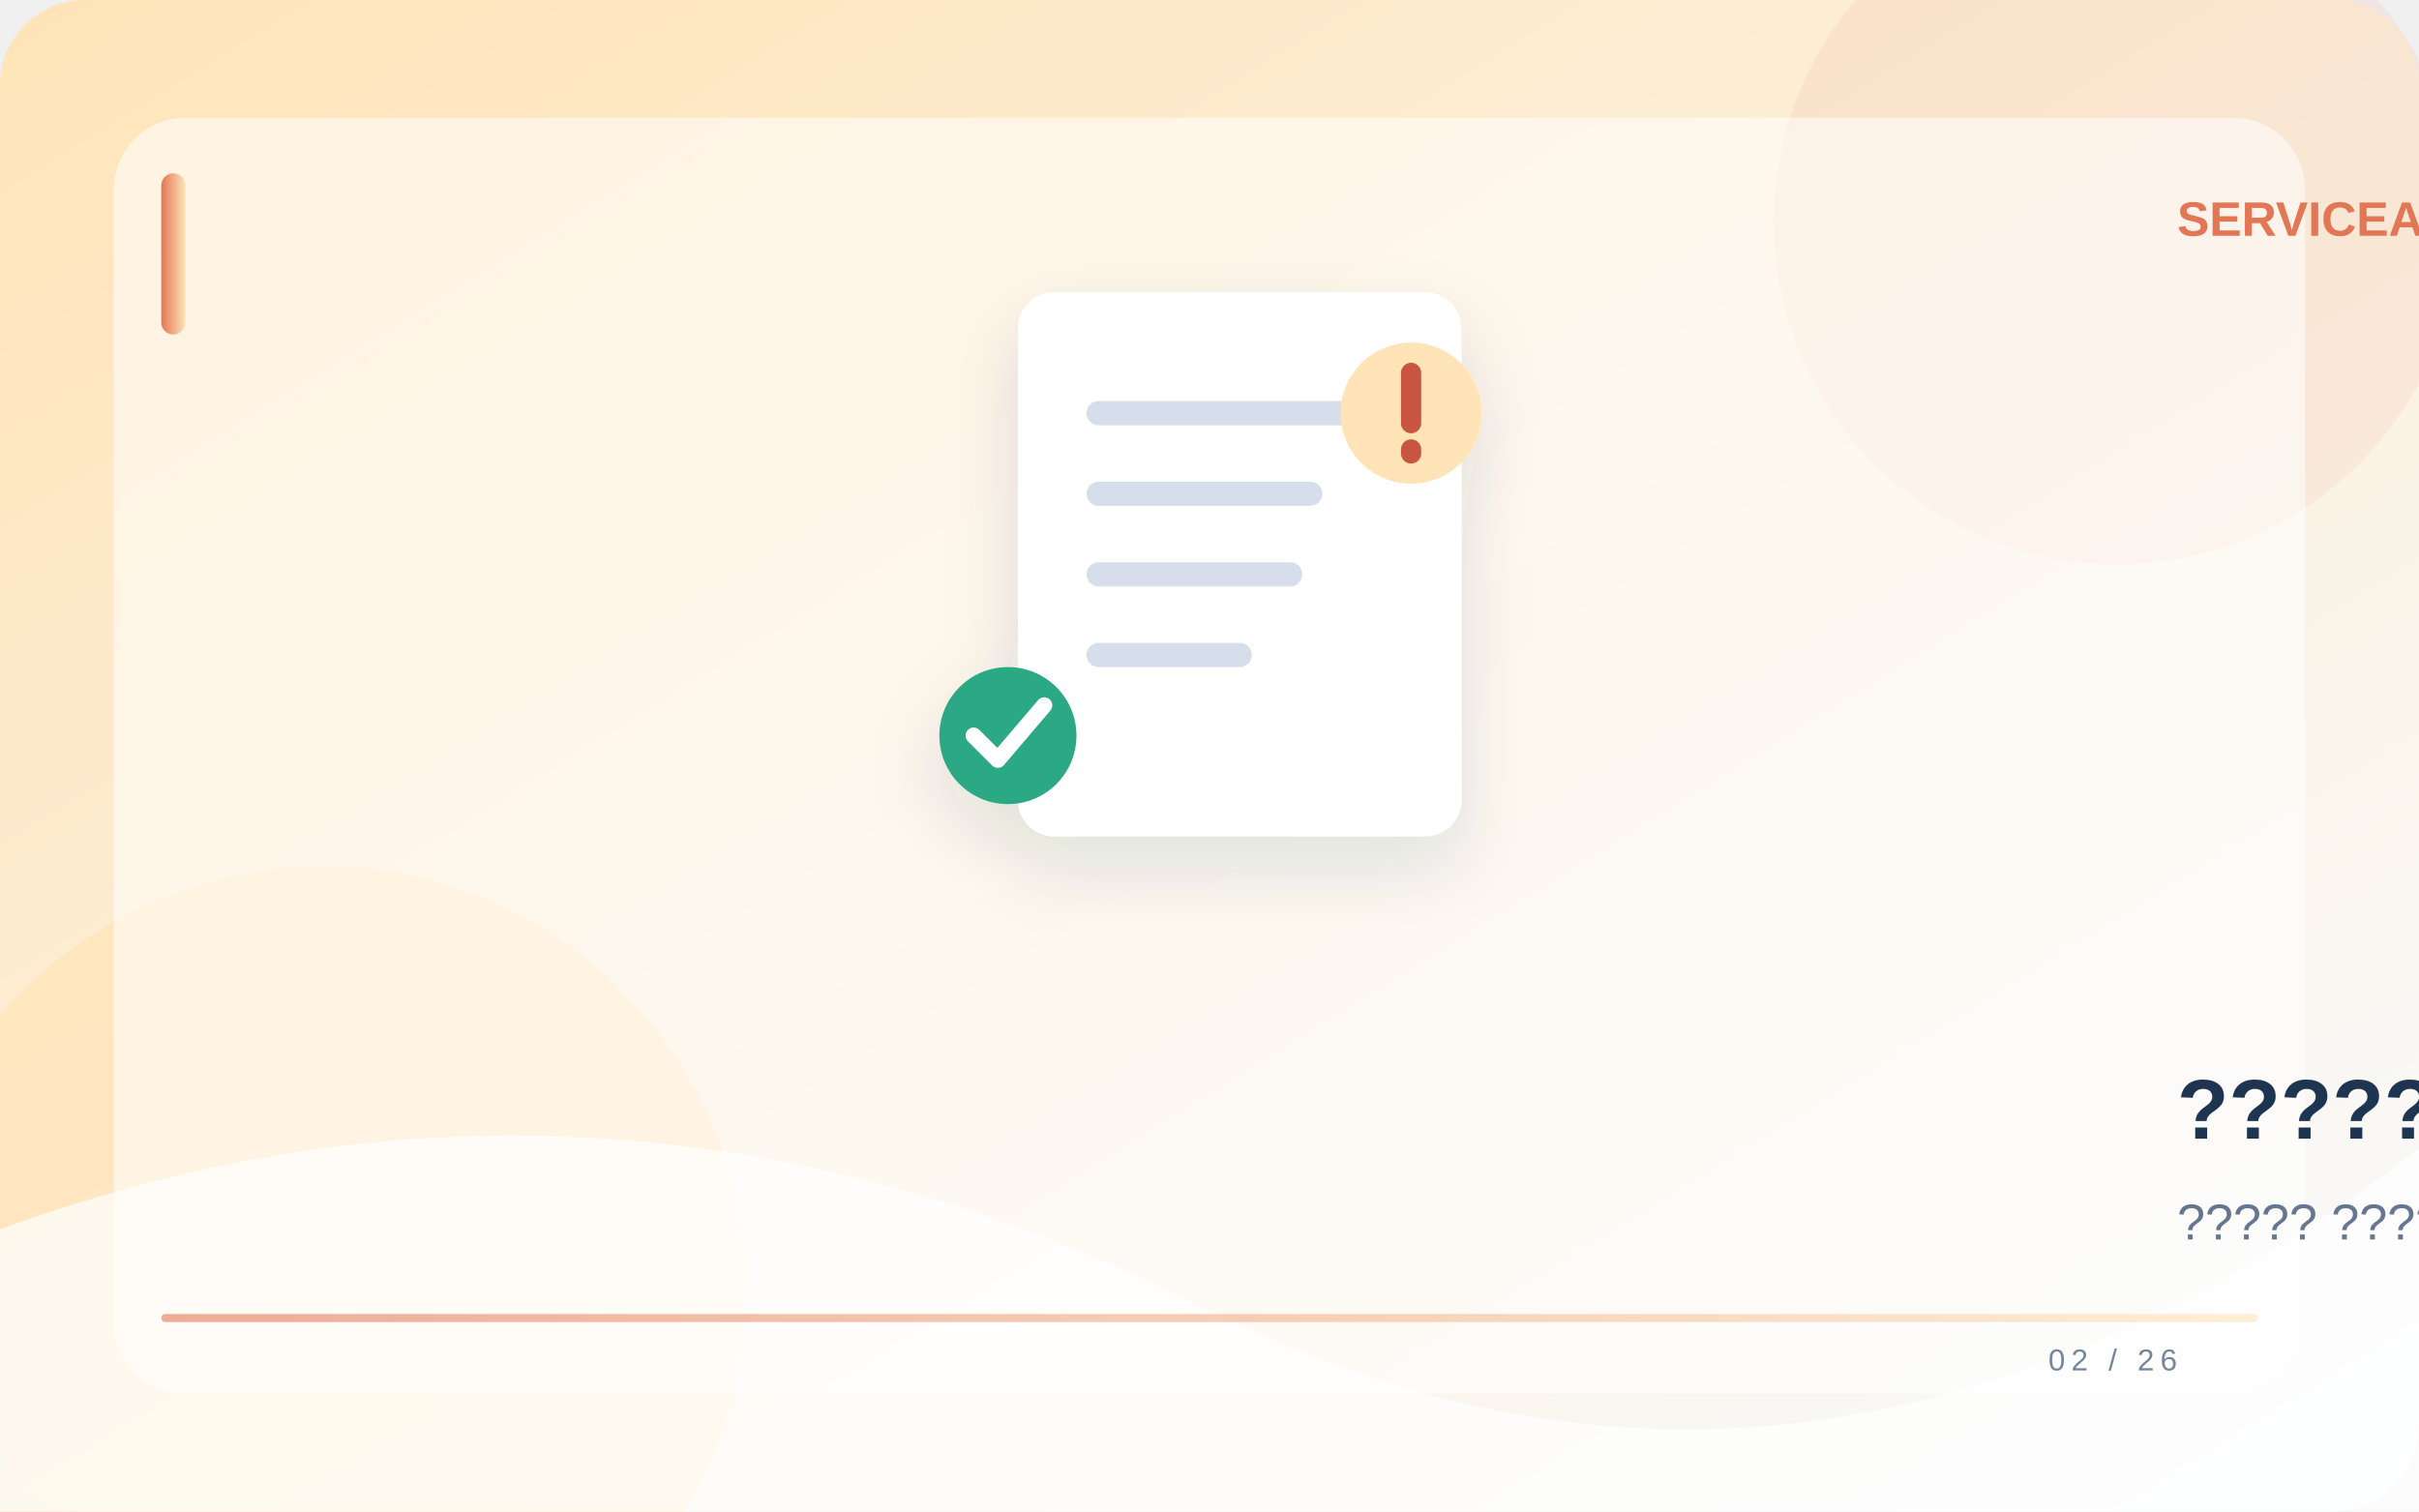
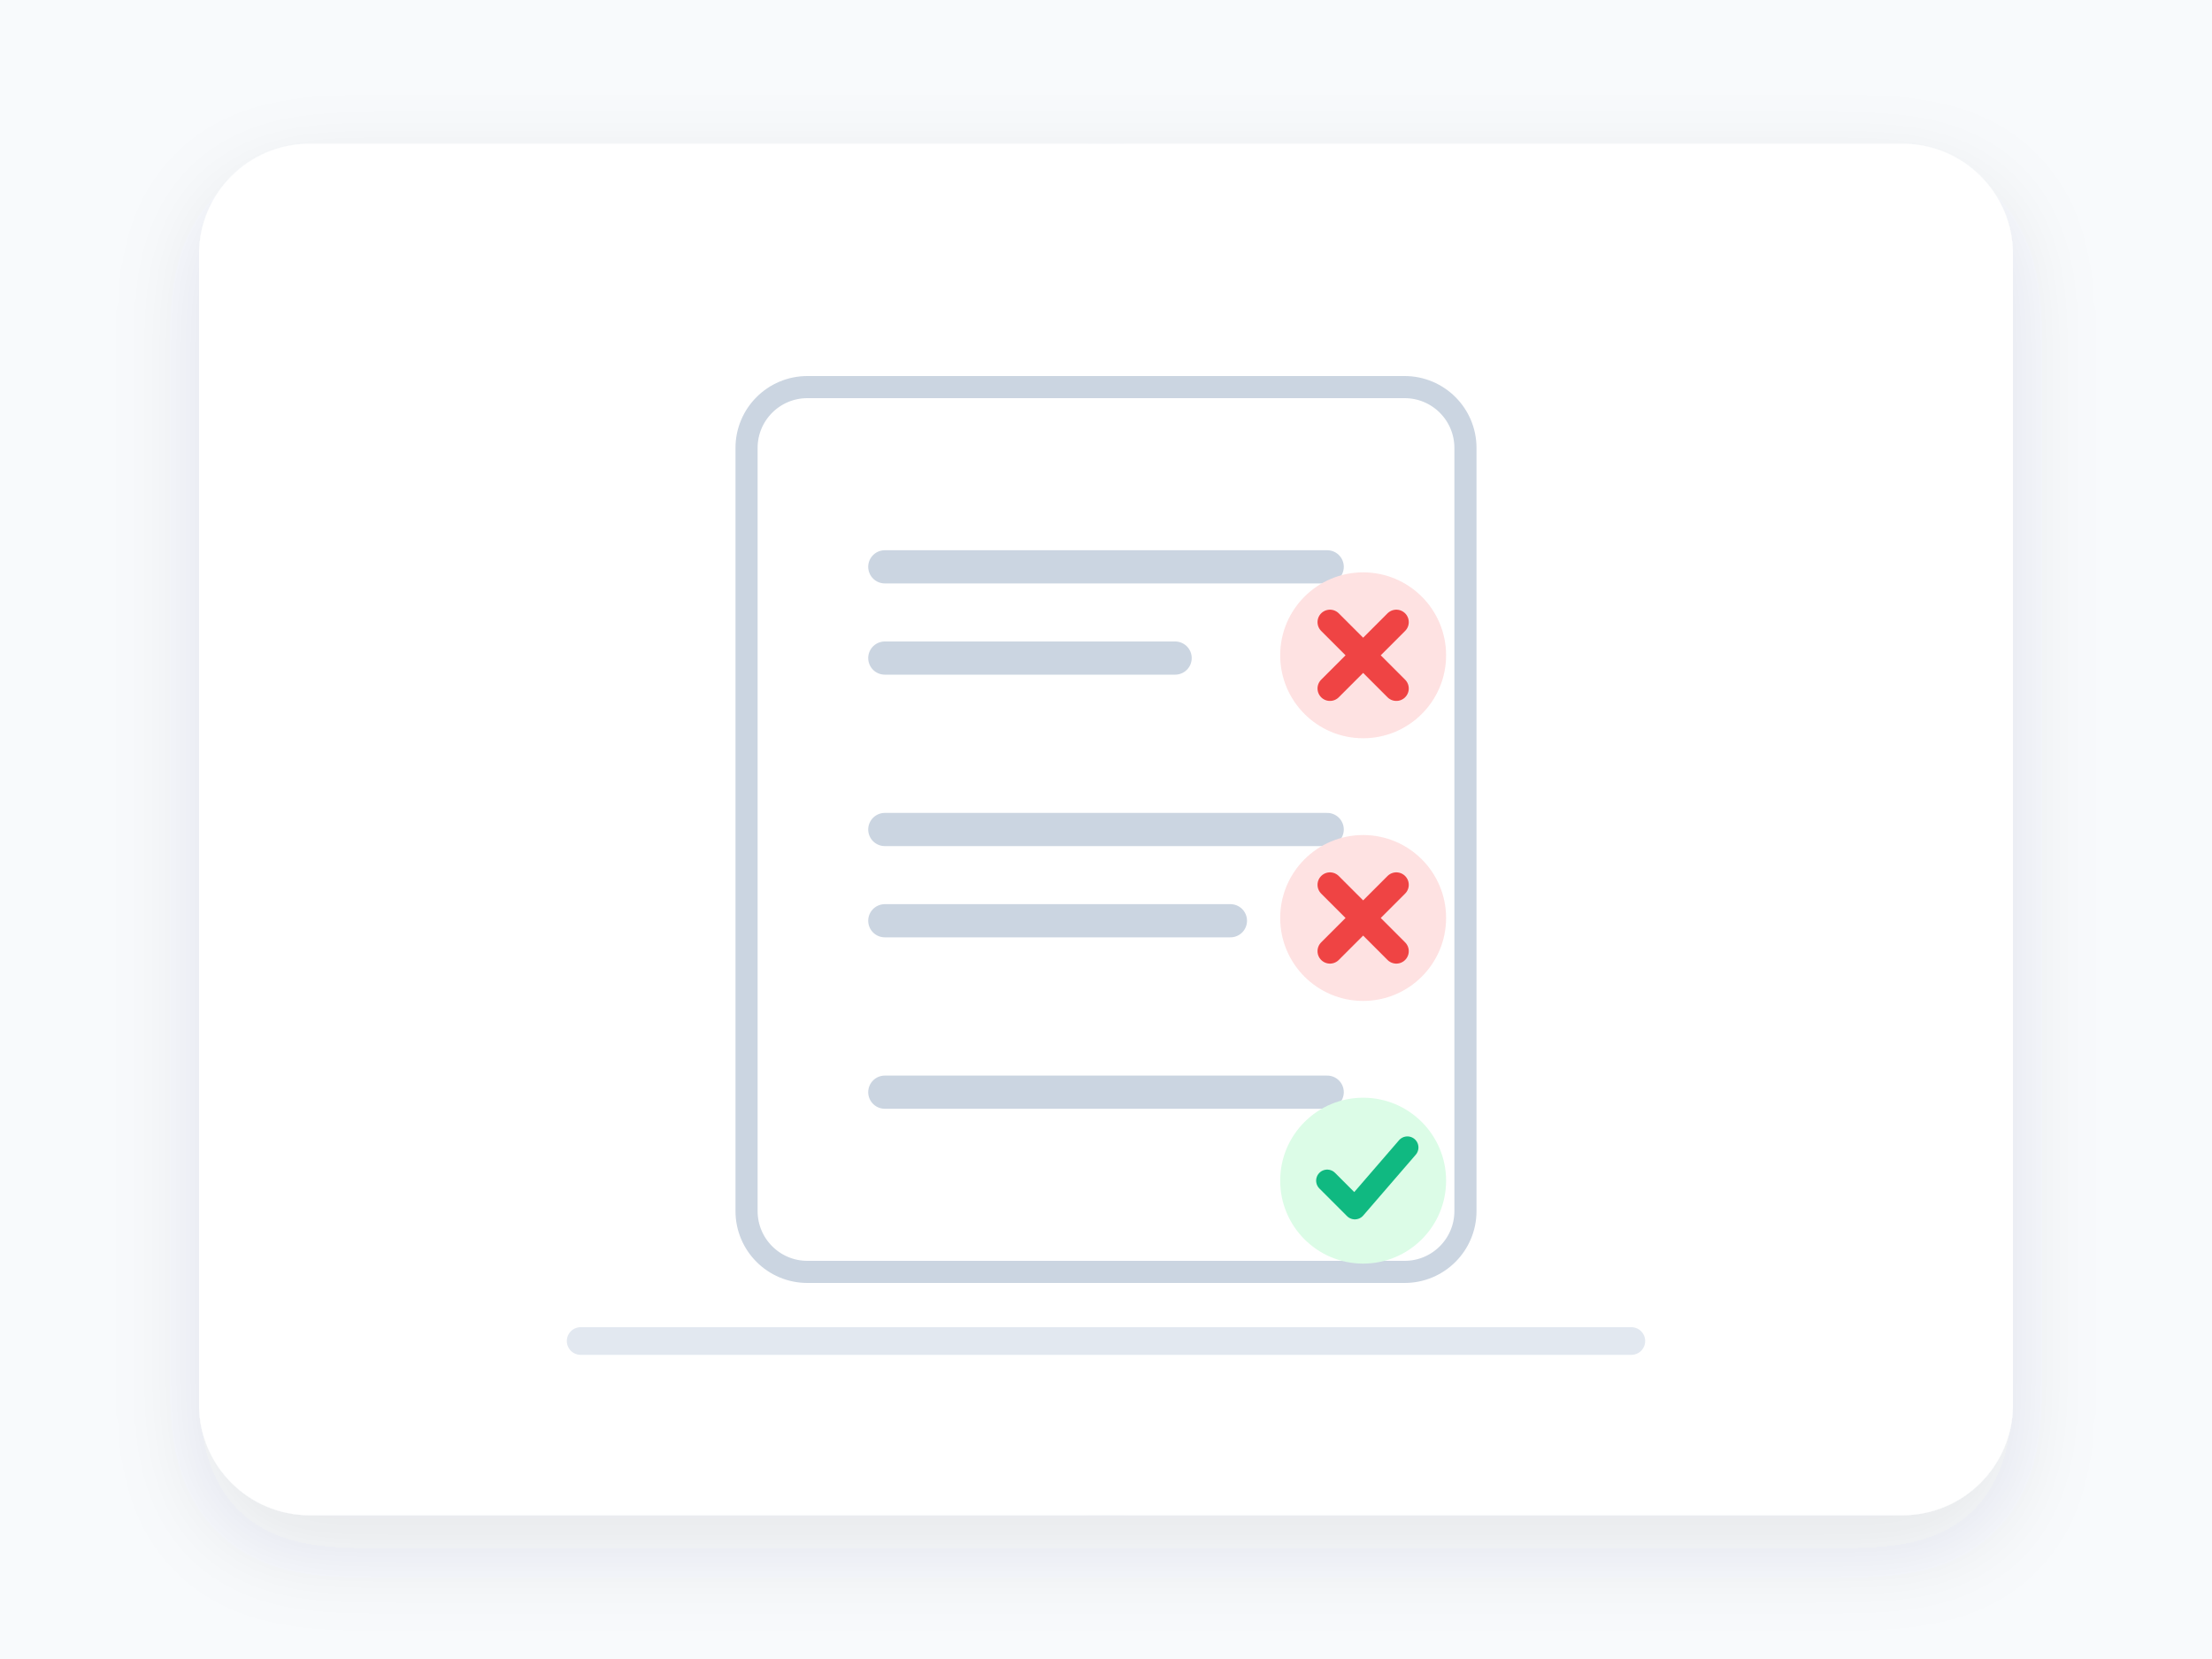
- <svg xmlns="http://www.w3.org/2000/svg" width="1200" height="750" viewBox="0 0 1200 750" role="img" aria-labelledby="title desc">
+ <svg xmlns="http://www.w3.org/2000/svg" width="800" height="600" viewBox="0 0 800 600">
  <defs>
-     <linearGradient id="bg" x1="0" y1="0" x2="1" y2="1">
-       <stop stop-color="#ffe4b8" />
-       <stop offset="1" stop-color="#f8fbff" />
-     </linearGradient>
-     <linearGradient id="band" x1="0" y1="0" x2="1" y2="0">
-       <stop stop-color="#e27655" />
-       <stop offset="1" stop-color="#ffe4b8" />
-     </linearGradient>
-     <filter id="shadow" x="-20%" y="-20%" width="140%" height="140%">
-       <feDropShadow dx="0" dy="16" stdDeviation="18" flood-color="#22334a" flood-opacity=".12" />
+     <filter id="s" x="-20%" y="-20%" width="140%" height="150%">
+       <feDropShadow dx="0" dy="12" stdDeviation="16" flood-color="#334155" flood-opacity=".10" />
    </filter>
  </defs>
-   <rect width="1200" height="750" rx="42" fill="url(#bg)" />
-   <circle cx="1050" cy="110" r="170" fill="#e27655" opacity=".08" />
-   <circle cx="160" cy="640" r="210" fill="#ffe4b8" opacity=".7" />
-   <path d="M0 610Q300 500 600 650T1200 570V750H0Z" fill="#fff" opacity=".72" />
-   <rect x="58" y="60" width="1084" height="630" rx="34" fill="#fff" opacity=".54" stroke="#fff" stroke-width="3" />
-   <g filter="url(#shadow)">
-     <rect x="505" y="145" width="220" height="270" rx="18" fill="#fff" />
-     <path d="M545 205h120M545 245h105M545 285h95M545 325h70" stroke="#d6ddeb" stroke-width="12" stroke-linecap="round" />
-     <circle cx="700" cy="205" r="35" fill="#ffe4b8" />
-     <path d="M700 185v25m0 13v2" stroke="#c75440" stroke-width="10" stroke-linecap="round" />
-     <circle cx="500" cy="365" r="34" fill="#29a984" />
-     <path d="m483 365 12 12 23-27" fill="none" stroke="#fff" stroke-width="8" stroke-linecap="round" stroke-linejoin="round" />
+   <rect width="800" height="600" fill="#f8fafc" />
+   <circle cx="400" cy="300" r="248" fill="#f1f5f9" />
+   <circle cx="650" cy="160" r="25" fill="#dbeafe" />
+   <circle cx="155" cy="390" r="17" fill="#d1fae5" />
+   <path d="M195 130h26m-13-13v26M600 445h25" stroke="#94a3b8" stroke-width="7" stroke-linecap="round" />
+   <rect x="72" y="52" width="656" height="496" rx="40" fill="#fff" filter="url(#s)" />
+   <path d="M210 485h380" stroke="#e2e8f0" stroke-width="10" stroke-linecap="round" />
+   <g stroke-linecap="round" stroke-linejoin="round">
+     <rect x="270" y="140" width="260" height="320" rx="22" fill="#fff" stroke="#cbd5e1" stroke-width="8" />
+     <path d="M320 205h160M320 238h105M320 300h160M320 333h125M320 395h160" stroke="#cbd5e1" stroke-width="12" stroke-linecap="round" />
+     <circle cx="493" cy="237" r="30" fill="#fee2e2" />
+     <path d="m481 225 24 24m0-24-24 24" stroke="#ef4444" stroke-width="9" stroke-linecap="round" />
+     <circle cx="493" cy="332" r="30" fill="#fee2e2" />
+     <path d="m481 320 24 24m0-24-24 24" stroke="#ef4444" stroke-width="9" stroke-linecap="round" />
+     <circle cx="493" cy="427" r="30" fill="#dcfce7" />
+     <path d="m480 427 10 10 19-22" fill="none" stroke="#10b981" stroke-width="8" stroke-linecap="round" stroke-linejoin="round" />
  </g>
-   <rect x="80" y="86" width="12" height="80" rx="6" fill="url(#band)" />
-   <text x="1080" y="117" text-anchor="end" direction="rtl" font-family="Arial,sans-serif" font-size="24" font-weight="700" fill="#e27655">???? ???? ? SERVICEAI</text>
-   <text x="1080" y="565" text-anchor="end" direction="rtl" font-family="Arial,sans-serif" font-size="42" font-weight="700" fill="#1e3552">???? ???????</text>
-   <text x="1080" y="615" text-anchor="end" direction="rtl" font-family="Arial,sans-serif" font-size="25" fill="#657790">?????? ?????</text>
-   <rect x="80" y="652" width="1040" height="4" rx="2" fill="url(#band)" opacity=".6" />
-   <text x="1080" y="680" text-anchor="end" font-family="Arial,sans-serif" font-size="15" letter-spacing="3" fill="#74869c">02 / 26</text>
</svg>
